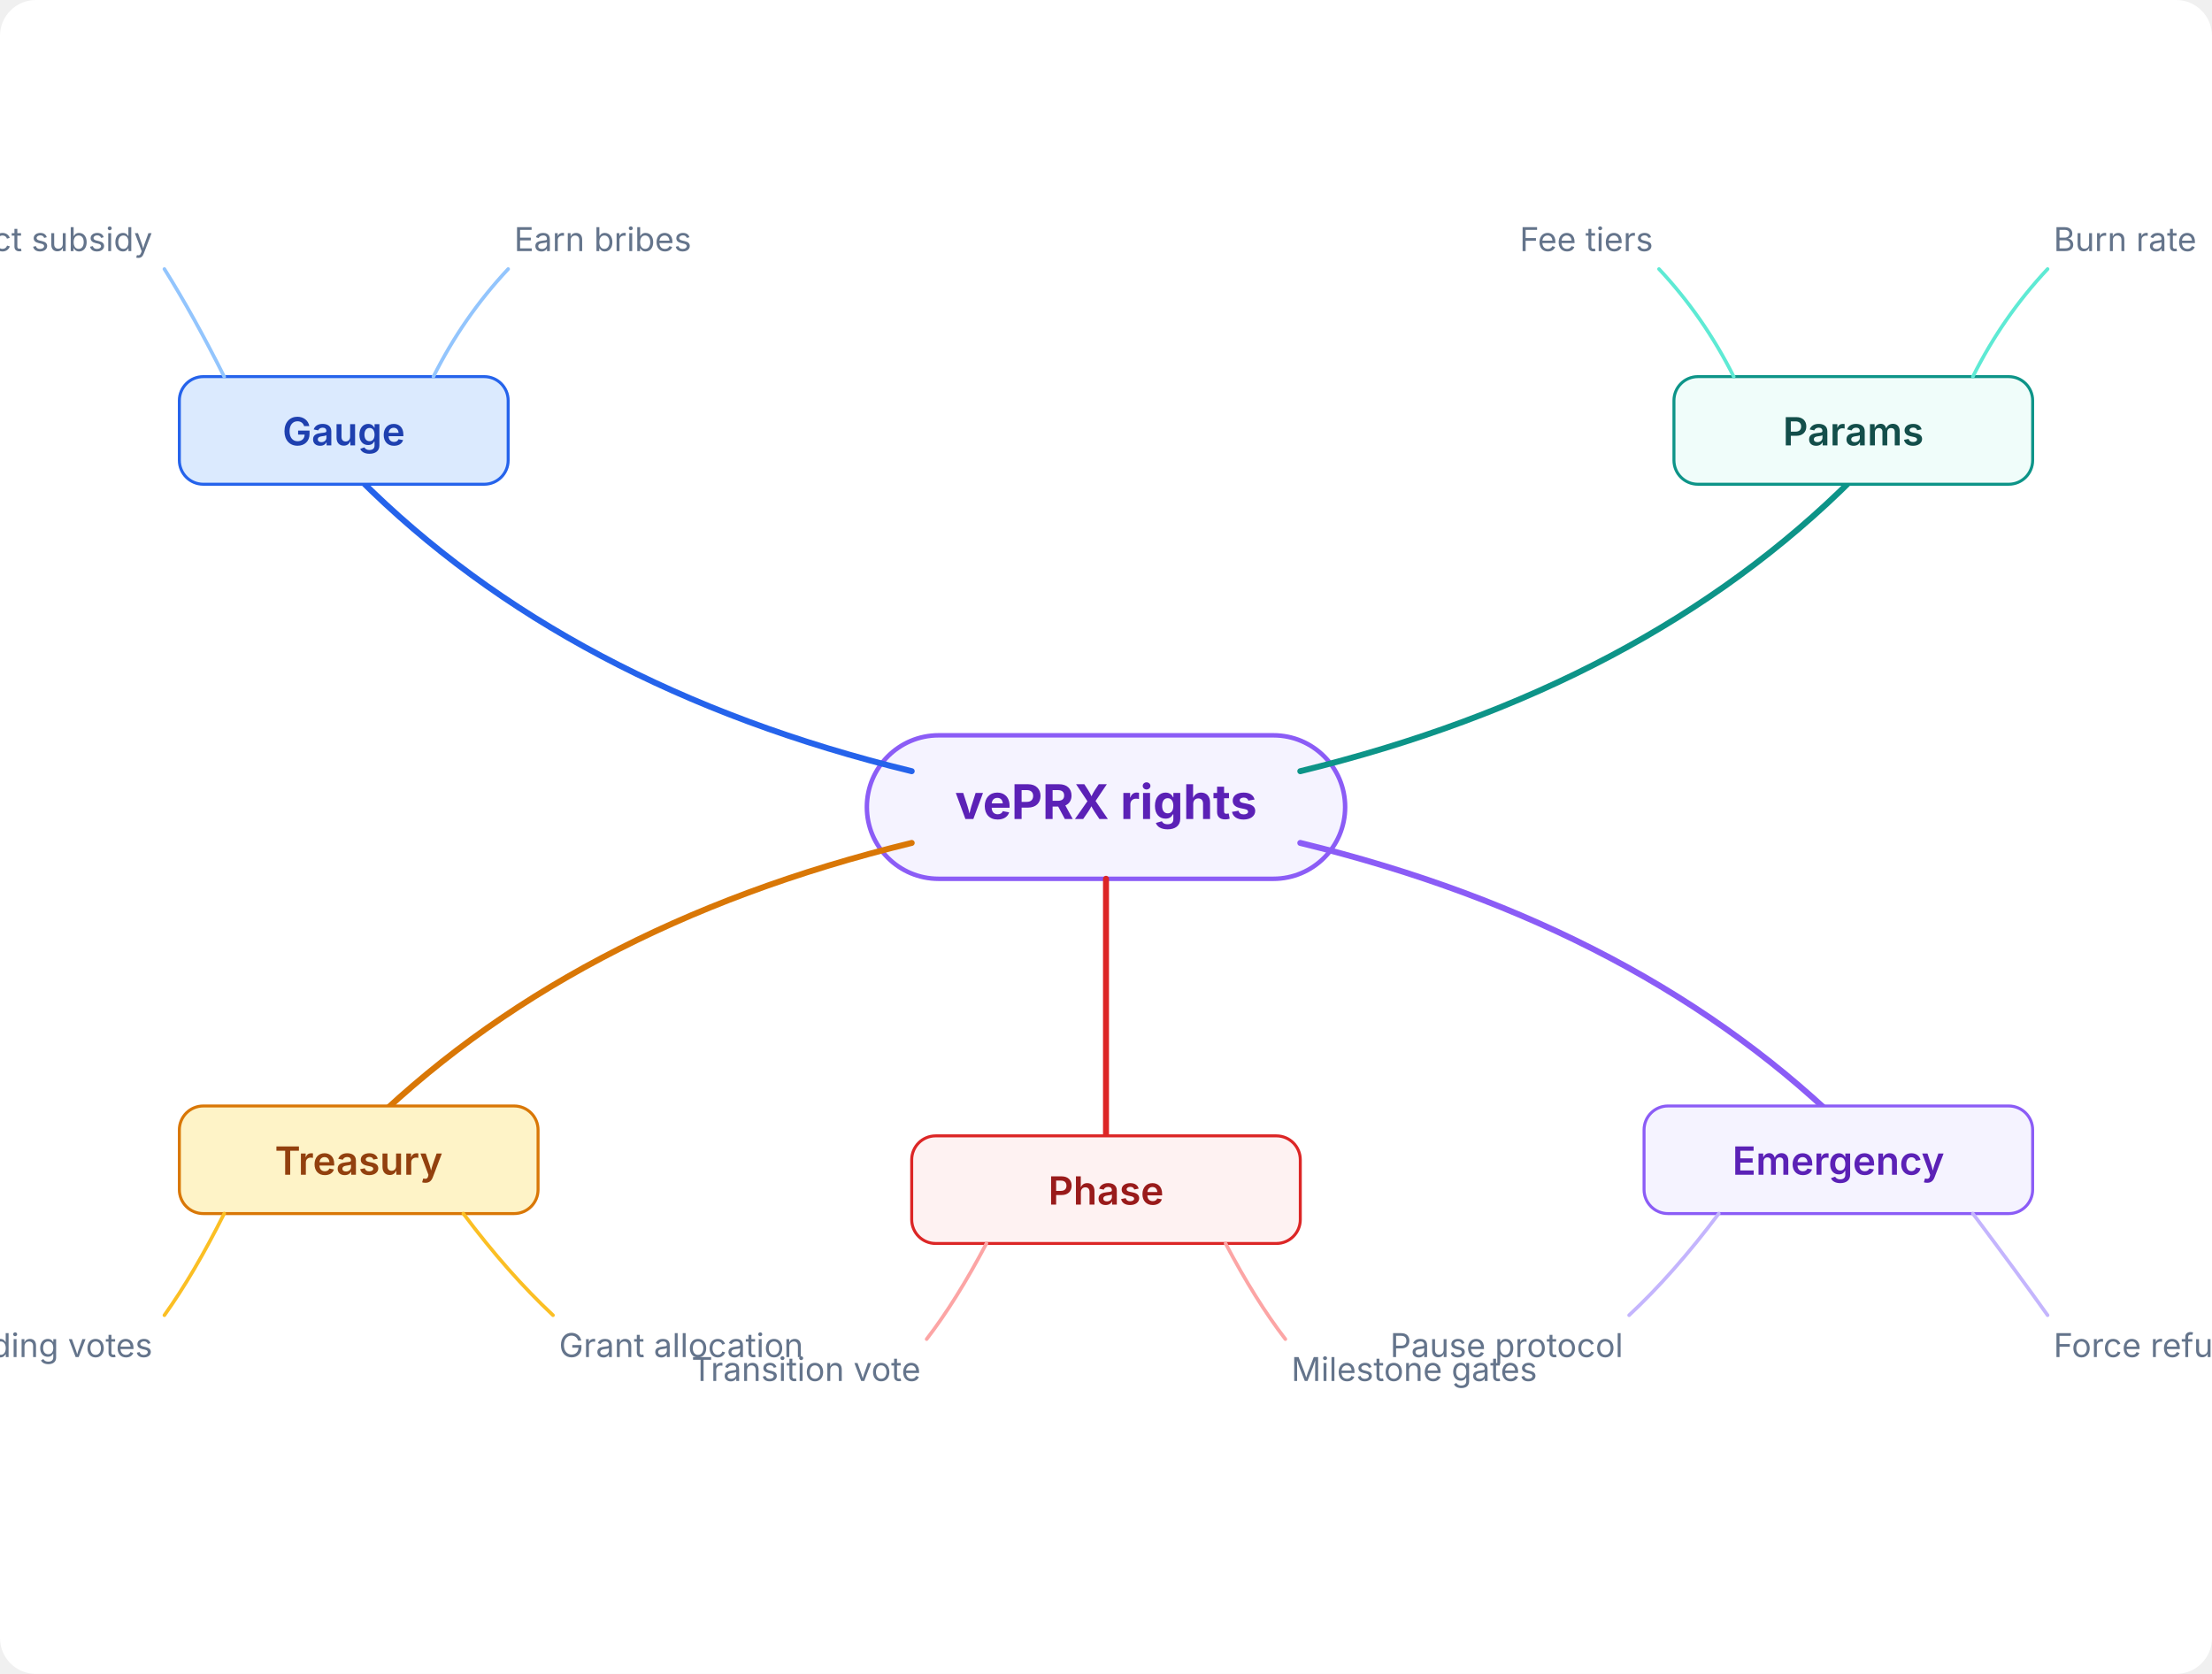
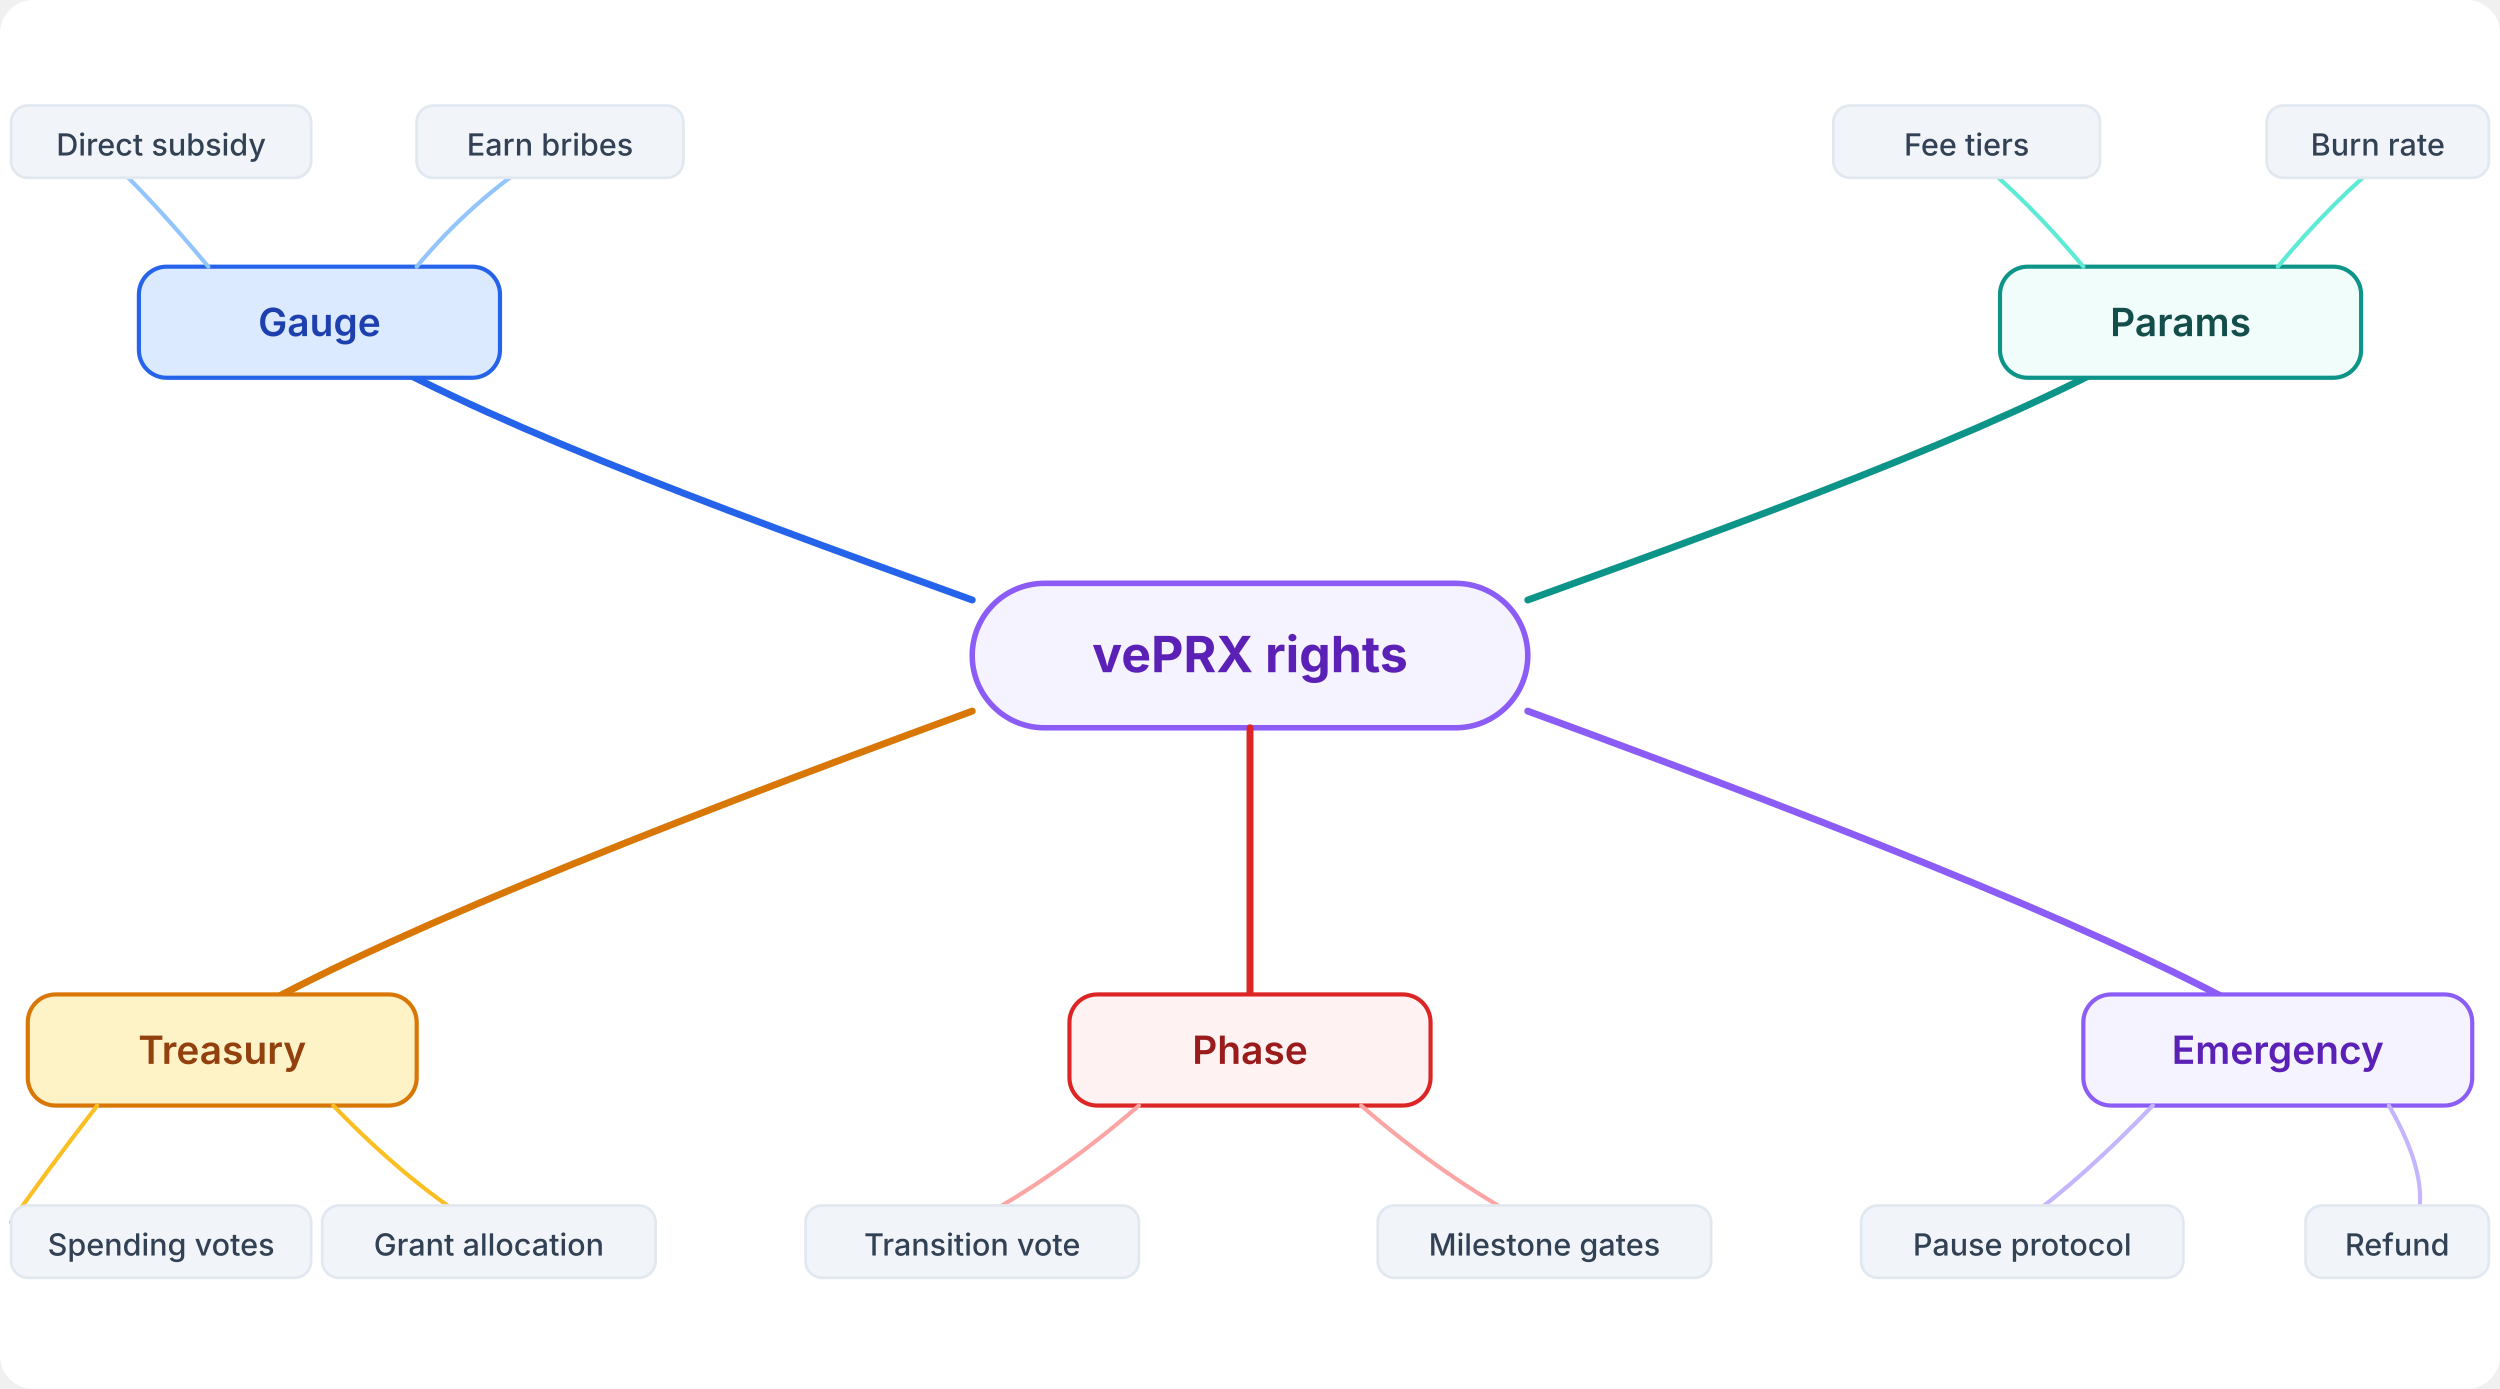
- <svg xmlns="http://www.w3.org/2000/svg" viewBox="0 0 740 560" font-family="Inter, system-ui, sans-serif">
-   <rect x="0" y="0" width="740" height="560" rx="12" fill="#ffffff" />
-   <g transform="translate(30,30)">
-     <style>
-     .center { font-size: 16px; font-weight: 700; fill: #5b21b6; }
-     .l1 { font-size: 13px; font-weight: 600; }
-     .l2 { font-size: 11px; fill: #64748b; }
-     .branch { fill: none; stroke-width: 2; stroke-linecap: round; }
-     .twig { fill: none; stroke-width: 1.2; stroke-linecap: round; }
+ <svg xmlns="http://www.w3.org/2000/svg" viewBox="0 0 900 500" font-family="Inter, system-ui, sans-serif">
+   <rect x="0" y="0" width="900" height="500" rx="12" fill="#ffffff" />
+   <style>
+     .center { font-size: 18px; font-weight: 700; fill: #5b21b6; }
+     .l1 { font-size: 14px; font-weight: 600; }
+     .l2 { font-size: 11px; font-weight: 500; fill: #334155; }
+     .branch { fill: none; stroke-width: 2.5; stroke-linecap: round; }
+     .twig { fill: none; stroke-width: 1.5; stroke-linecap: round; }
+     .leaf { fill: #f1f5f9; stroke: #e2e8f0; stroke-width: 1; }
  </style>
-     <rect x="260" y="216" width="160" height="48" rx="24" fill="#f5f3ff" stroke="#8b5cf6" stroke-width="1.5" />
-     <text class="center" x="340" y="244" text-anchor="middle">vePRX rights</text>
-     <path class="branch" stroke="#2563eb" d="M275 228 Q160 200 90 130" />
-     <rect x="30" y="96" width="110" height="36" rx="8" fill="#dbeafe" stroke="#2563eb" stroke-width="1" />
-     <text class="l1" fill="#1e40af" x="85" y="119" text-anchor="middle">Gauge</text>
-     <path class="twig" stroke="#93c5fd" d="M45 96 Q35 76 25 60" />
-     <text class="l2" x="21" y="54" text-anchor="end">Direct subsidy</text>
-     <path class="twig" stroke="#93c5fd" d="M115 96 Q125 76 140 60" />
-     <text class="l2" x="142" y="54" text-anchor="start">Earn bribes</text>
-     <path class="branch" stroke="#0d9488" d="M405 228 Q520 200 590 130" />
-     <rect x="530" y="96" width="120" height="36" rx="8" fill="#f0fdfa" stroke="#0d9488" stroke-width="1" />
-     <text class="l1" fill="#134e4a" x="590" y="119" text-anchor="middle">Params</text>
-     <path class="twig" stroke="#5eead4" d="M550 96 Q540 76 525 60" />
-     <text class="l2" x="523" y="54" text-anchor="end">Fee tiers</text>
-     <path class="twig" stroke="#5eead4" d="M630 96 Q640 76 655 60" />
-     <text class="l2" x="657" y="54" text-anchor="start">Burn rate</text>
-     <path class="branch" stroke="#d97706" d="M275 252 Q160 280 90 350" />
-     <rect x="30" y="340" width="120" height="36" rx="8" fill="#fef3c7" stroke="#d97706" stroke-width="1" />
-     <text class="l1" fill="#92400e" x="90" y="363" text-anchor="middle">Treasury</text>
-     <path class="twig" stroke="#fbbf24" d="M45 376 Q35 396 25 410" />
-     <text class="l2" x="21" y="424" text-anchor="end">Spending votes</text>
-     <path class="twig" stroke="#fbbf24" d="M125 376 Q140 396 155 410" />
-     <text class="l2" x="157" y="424" text-anchor="start">Grant allocation</text>
-     <path class="branch" stroke="#dc2626" d="M340 264 Q340 330 340 350" />
-     <rect x="275" y="350" width="130" height="36" rx="8" fill="#fef2f2" stroke="#dc2626" stroke-width="1" />
-     <text class="l1" fill="#991b1b" x="340" y="373" text-anchor="middle">Phase</text>
-     <path class="twig" stroke="#fca5a5" d="M300 386 Q290 405 280 418" />
-     <text class="l2" x="278" y="432" text-anchor="end">Transition vote</text>
-     <path class="twig" stroke="#fca5a5" d="M380 386 Q390 405 400 418" />
-     <text class="l2" x="402" y="432" text-anchor="start">Milestone gates</text>
-     <path class="branch" stroke="#8b5cf6" d="M405 252 Q520 280 590 350" />
-     <rect x="520" y="340" width="130" height="36" rx="8" fill="#f5f3ff" stroke="#8b5cf6" stroke-width="1" />
-     <text class="l1" fill="#5b21b6" x="585" y="363" text-anchor="middle">Emergency</text>
-     <path class="twig" stroke="#c4b5fd" d="M545 376 Q530 396 515 410" />
-     <text class="l2" x="513" y="424" text-anchor="end">Pause protocol</text>
-     <path class="twig" stroke="#c4b5fd" d="M630 376 Q645 396 655 410" />
-     <text class="l2" x="657" y="424" text-anchor="start">Force refund</text>
-   </g>
+   <rect x="350" y="210" width="200" height="52" rx="26" fill="#f5f3ff" stroke="#8b5cf6" stroke-width="2" />
+   <text class="center" x="450" y="242" text-anchor="middle">vePRX rights</text>
+   <path class="branch" stroke="#2563eb" d="M350 216 C250 180, 170 150, 120 120" />
+   <rect x="50" y="96" width="130" height="40" rx="10" fill="#dbeafe" stroke="#2563eb" stroke-width="1.5" />
+   <text class="l1" fill="#1e40af" x="115" y="121" text-anchor="middle">Gauge</text>
+   <path class="twig" stroke="#93c5fd" d="M75 96 Q55 72, 38 56" />
+   <rect x="4" y="38" width="108" height="26" rx="6" class="leaf" />
+   <text class="l2" x="58" y="56" text-anchor="middle">Direct subsidy</text>
+   <path class="twig" stroke="#93c5fd" d="M150 96 Q170 72, 195 56" />
+   <rect x="150" y="38" width="96" height="26" rx="6" class="leaf" />
+   <text class="l2" x="198" y="56" text-anchor="middle">Earn bribes</text>
+   <path class="branch" stroke="#0d9488" d="M550 216 C650 180, 730 150, 780 120" />
+   <rect x="720" y="96" width="130" height="40" rx="10" fill="#f0fdfa" stroke="#0d9488" stroke-width="1.5" />
+   <text class="l1" fill="#134e4a" x="785" y="121" text-anchor="middle">Params</text>
+   <path class="twig" stroke="#5eead4" d="M750 96 Q730 72, 710 56" />
+   <rect x="660" y="38" width="96" height="26" rx="6" class="leaf" />
+   <text class="l2" x="708" y="56" text-anchor="middle">Fee tiers</text>
+   <path class="twig" stroke="#5eead4" d="M820 96 Q840 72, 860 56" />
+   <rect x="816" y="38" width="80" height="26" rx="6" class="leaf" />
+   <text class="l2" x="856" y="56" text-anchor="middle">Burn rate</text>
+   <path class="branch" stroke="#d97706" d="M350 256 C230 300, 130 340, 80 370" />
+   <rect x="10" y="358" width="140" height="40" rx="10" fill="#fef3c7" stroke="#d97706" stroke-width="1.5" />
+   <text class="l1" fill="#92400e" x="80" y="383" text-anchor="middle">Treasury</text>
+   <path class="twig" stroke="#fbbf24" d="M35 398 Q15 424, 4 440" />
+   <rect x="4" y="434" width="108" height="26" rx="6" class="leaf" />
+   <text class="l2" x="58" y="452" text-anchor="middle">Spending votes</text>
+   <path class="twig" stroke="#fbbf24" d="M120 398 Q145 424, 170 440" />
+   <rect x="116" y="434" width="120" height="26" rx="6" class="leaf" />
+   <text class="l2" x="176" y="452" text-anchor="middle">Grant allocation</text>
+   <path class="branch" stroke="#dc2626" d="M450 262 Q450 340, 450 366" />
+   <rect x="385" y="358" width="130" height="40" rx="10" fill="#fef2f2" stroke="#dc2626" stroke-width="1.5" />
+   <text class="l1" fill="#991b1b" x="450" y="383" text-anchor="middle">Phase</text>
+   <path class="twig" stroke="#fca5a5" d="M410 398 Q380 424, 350 440" />
+   <rect x="290" y="434" width="120" height="26" rx="6" class="leaf" />
+   <text class="l2" x="350" y="452" text-anchor="middle">Transition vote</text>
+   <path class="twig" stroke="#fca5a5" d="M490 398 Q520 424, 550 440" />
+   <rect x="496" y="434" width="120" height="26" rx="6" class="leaf" />
+   <text class="l2" x="556" y="452" text-anchor="middle">Milestone gates</text>
+   <path class="branch" stroke="#8b5cf6" d="M550 256 C670 300, 770 340, 820 370" />
+   <rect x="750" y="358" width="140" height="40" rx="10" fill="#f5f3ff" stroke="#8b5cf6" stroke-width="1.5" />
+   <text class="l1" fill="#5b21b6" x="820" y="383" text-anchor="middle">Emergency</text>
+   <path class="twig" stroke="#c4b5fd" d="M775 398 Q750 424, 728 440" />
+   <rect x="670" y="434" width="116" height="26" rx="6" class="leaf" />
+   <text class="l2" x="728" y="452" text-anchor="middle">Pause protocol</text>
+   <path class="twig" stroke="#c4b5fd" d="M860 398 Q875 424, 870 440" />
+   <rect x="830" y="434" width="66" height="26" rx="6" class="leaf" />
+   <text class="l2" x="863" y="452" text-anchor="middle">Refund</text>
</svg>
